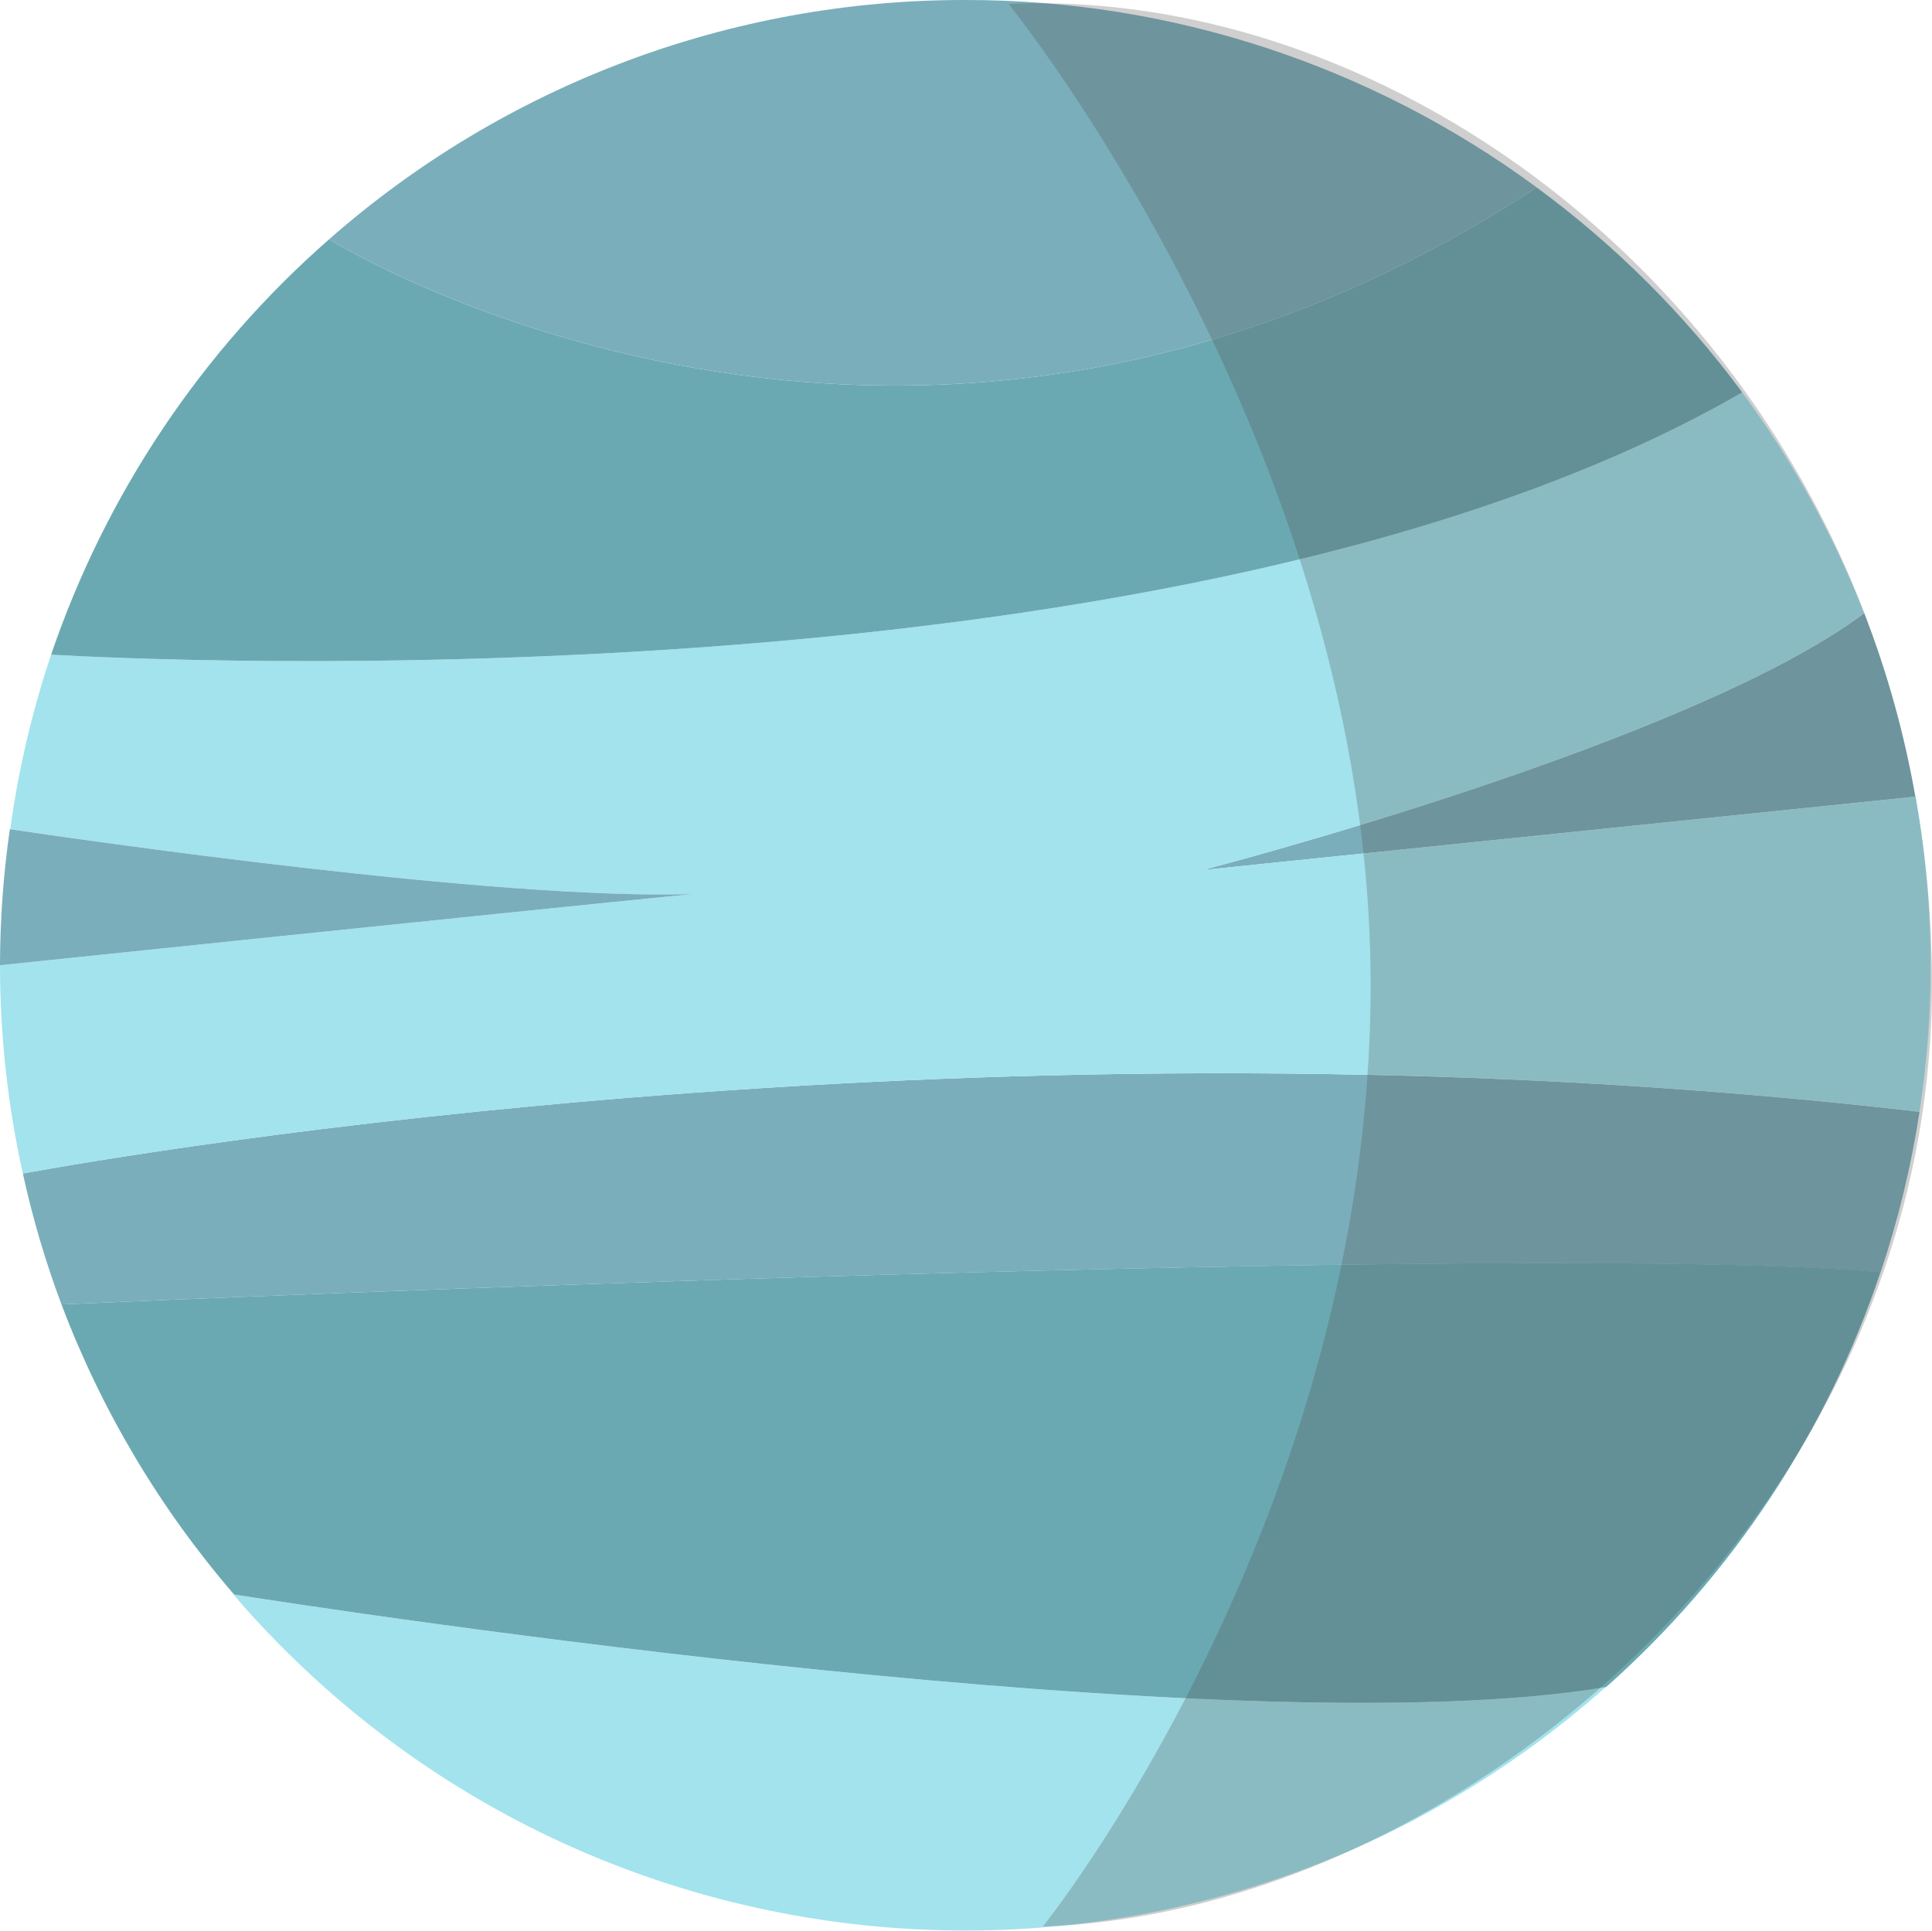
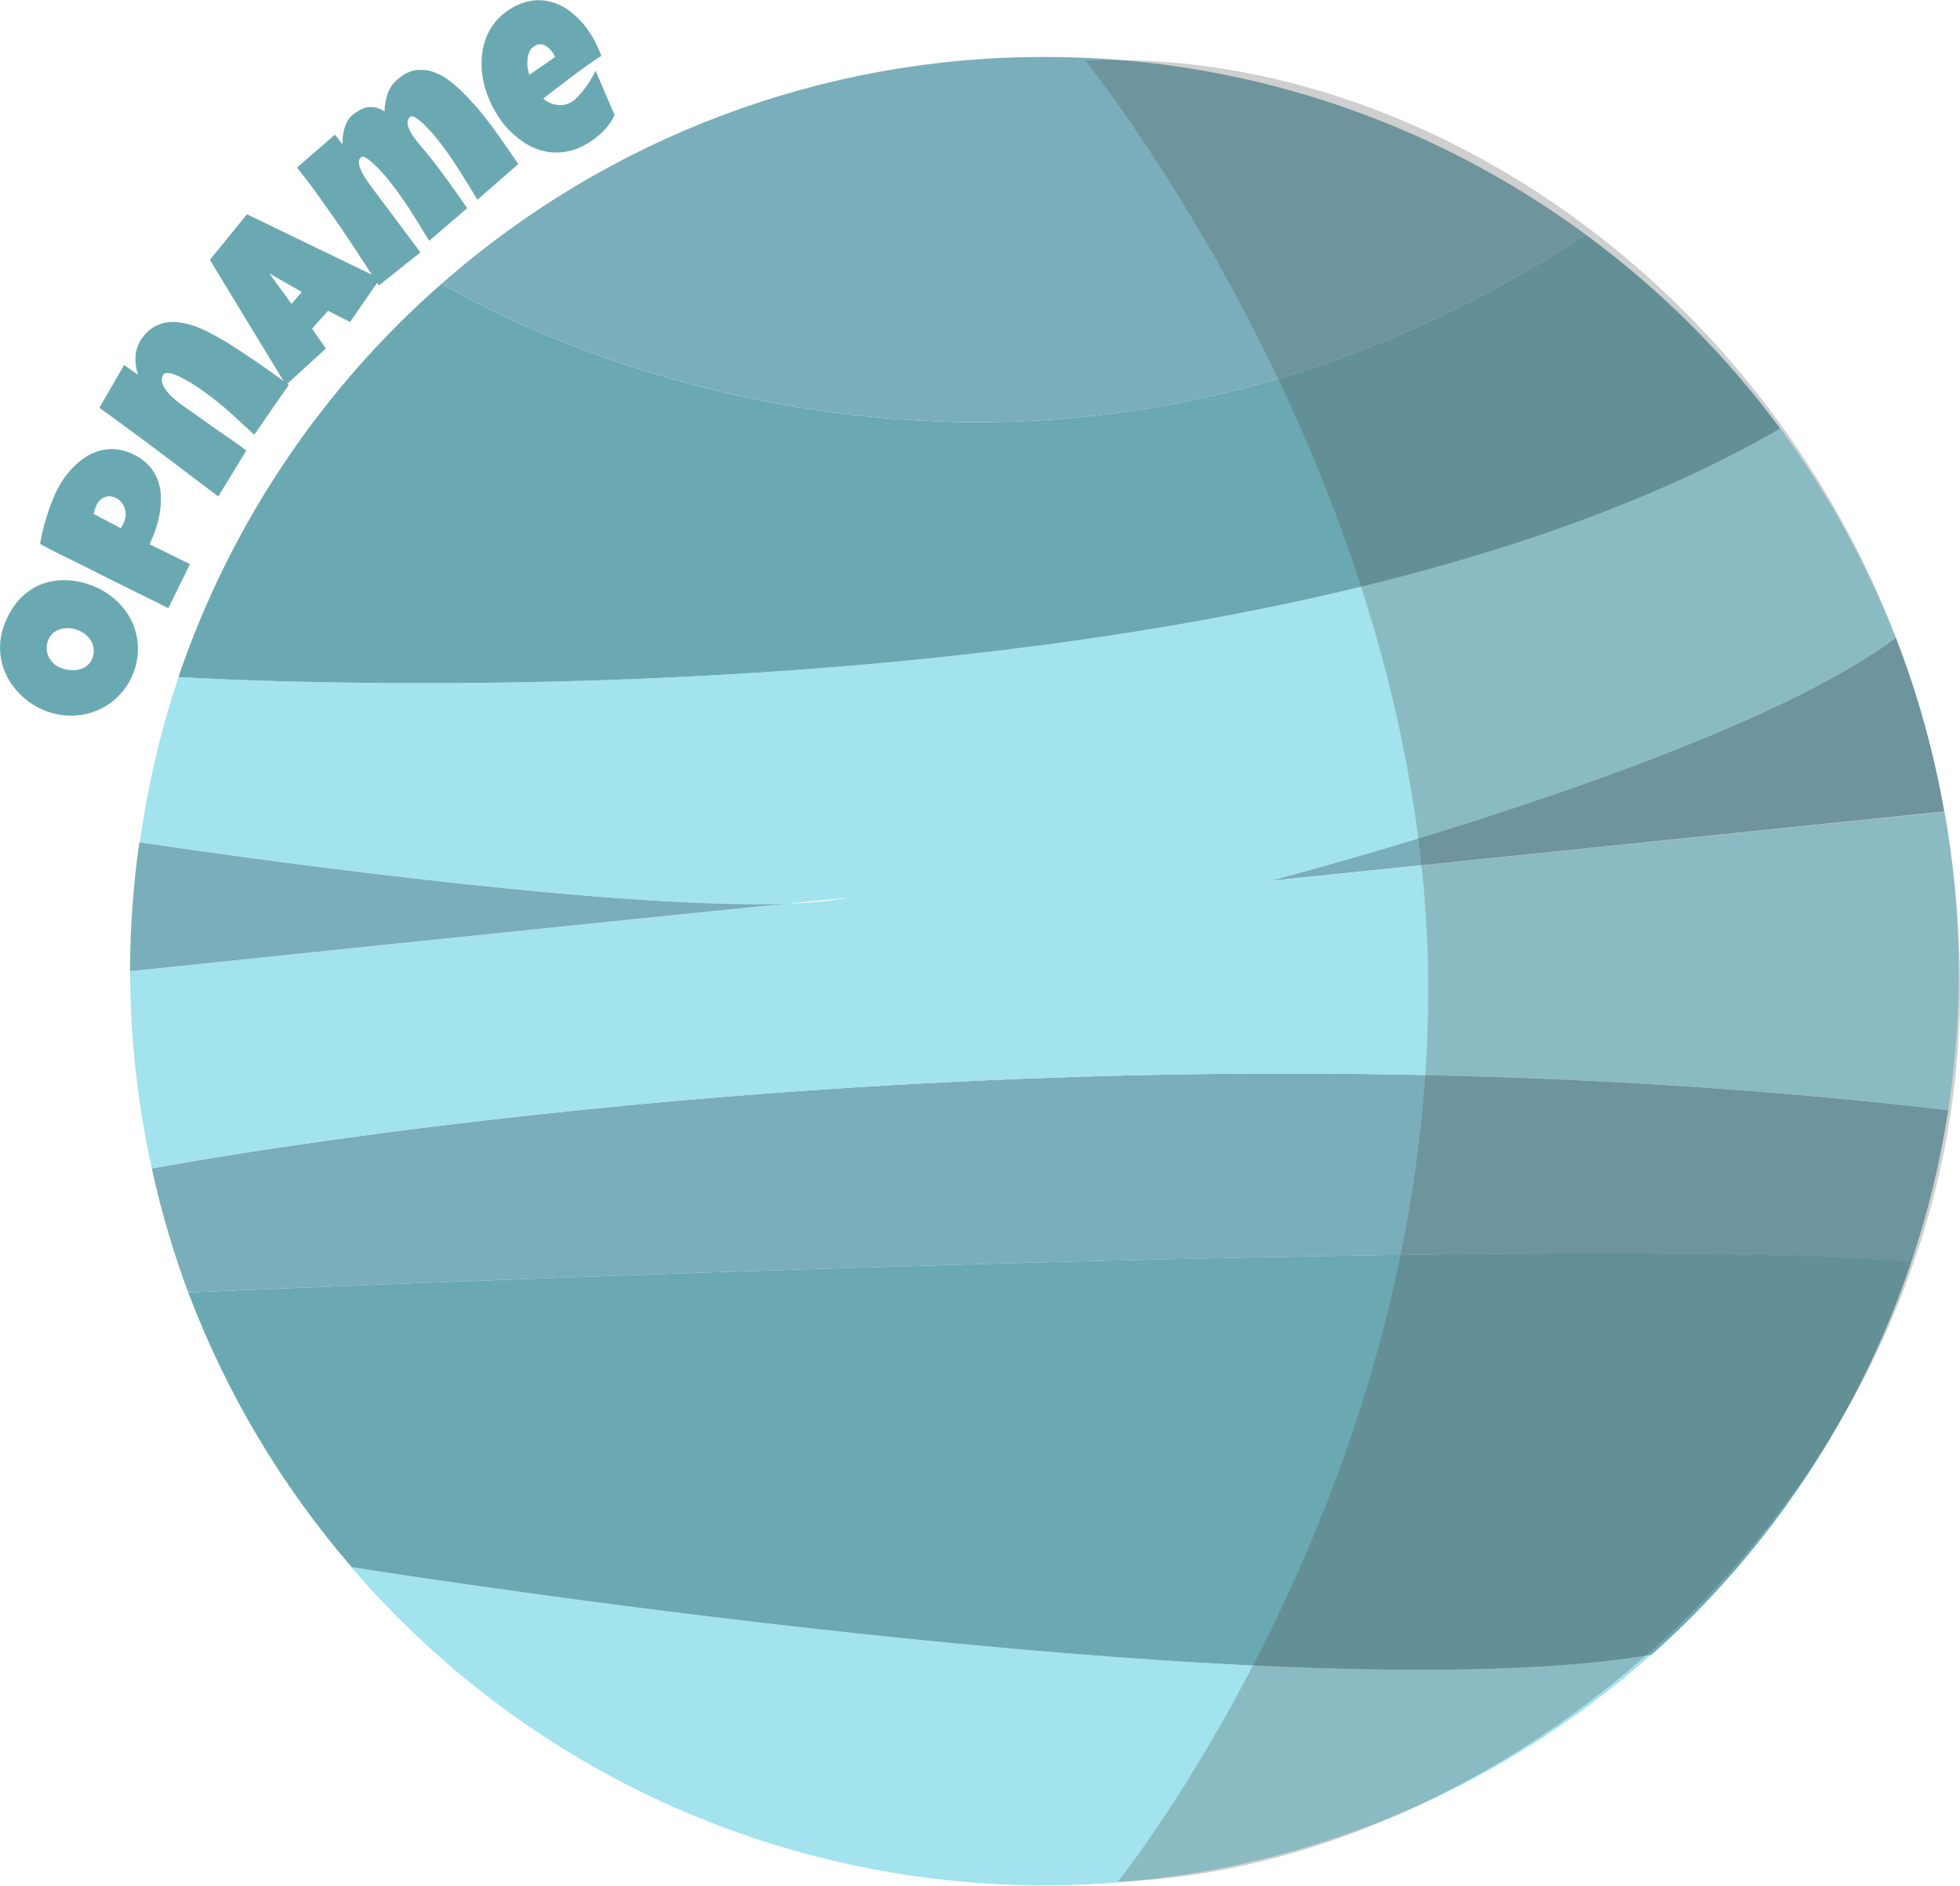
- <svg xmlns="http://www.w3.org/2000/svg" id="Laag_1" data-name="Laag 1" viewBox="0 0 264.62 264.43">
+ <svg xmlns="http://www.w3.org/2000/svg" id="Laag_1" data-name="Laag 1" viewBox="0 0 283.42 272.67">
  <defs>
    <style>.cls-1{fill:#7aaebb;}.cls-2{fill:#a2e3ed;}.cls-3{fill:#6ba9b2;}.cls-4{fill:#4d4d4d;opacity:0.27;isolation:isolate;}</style>
  </defs>
-   <path class="cls-1" d="M262.91,152.3a131.16,131.16,0,0,1-5.34,22C210.77,170,23.5,178,8.42,178.68a129.83,129.83,0,0,1-5.29-17.93C17.18,158.17,135.86,137.52,262.91,152.3Z" transform="translate(0 0)" />
-   <path class="cls-1" d="M164.73,119.18c2-.53,67-17.49,90.6-35.18a131.08,131.08,0,0,1,7,25.13Z" transform="translate(0 0)" />
-   <path class="cls-2" d="M255.33,84c-23.59,17.69-88.57,34.65-90.6,35.18l97.65-10.05a131.41,131.41,0,0,1,.53,43.17c-127-14.78-245.73,5.87-259.78,8.45A132.23,132.23,0,0,1,0,132.22s70-7.29,95-9.76c2-.07,3.93-.2,5.56-.39,6.17-.72,2.86-.44-5.56.39-26.61.93-85.09-7.61-93.6-8.88A131.71,131.71,0,0,1,7,89.68c12.87.75,155.84,7.92,231.63-35.93A132.49,132.49,0,0,1,255.33,84Z" transform="translate(0 0)" />
-   <path class="cls-3" d="M45.09,32.77s79,49.51,165.39-7.09a132.84,132.84,0,0,1,28.15,28.07C162.84,97.6,19.87,90.43,7,89.68A132.33,132.33,0,0,1,45.09,32.77Z" transform="translate(0 0)" />
-   <path class="cls-2" d="M32,218.42c13.53,2.13,137.64,21.17,187.94,12.67a132.12,132.12,0,0,1-186.52-11C32.94,219.51,32.47,219,32,218.42Z" transform="translate(0 0)" />
-   <path class="cls-1" d="M132.22,0a131.51,131.51,0,0,1,78.26,25.68C124.1,82.28,45.09,32.77,45.09,32.77A131.68,131.68,0,0,1,132.22,0Z" transform="translate(0 0)" />
-   <path class="cls-3" d="M8.42,178.68C23.5,178,210.77,170,257.57,174.26A132.31,132.31,0,0,1,220,231.09c-50.3,8.5-174.41-10.54-187.94-12.67A132.48,132.48,0,0,1,8.42,178.68Z" transform="translate(0 0)" />
-   <path class="cls-1" d="M1.35,113.58c8.51,1.27,67,9.81,93.6,8.88C70,124.93,0,132.22,0,132.22A132.05,132.05,0,0,1,1.35,113.58Z" transform="translate(0 0)" />
-   <path class="cls-4" d="M264.62,134.42c.22,72.43-64.73,127.53-121.78,129.48,0,0,44.89-55.81,44.89-129S138.15.54,138.15.54C198.06-2.11,264.37,52.64,264.62,134.42Z" transform="translate(0 0)" />
-   <rect class="cls-2" x="94.95" y="120.99" width="9.72" height="2.06" />
+   <path class="cls-1" d="M282.76,172.14a131.16,131.16,0,0,1-5.34,22c-46.8-4.3-234.07,3.7-249.15,4.38A130.65,130.65,0,0,1,23,180.59C37,178,155.71,157.36,282.76,172.14Z" transform="translate(-1.05 -11.6)" />
+   <path class="cls-1" d="M184.58,139c2-.53,67-17.49,90.6-35.18a131.08,131.08,0,0,1,7,25.13Z" transform="translate(-1.05 -11.6)" />
+   <path class="cls-2" d="M275.18,103.84c-23.59,17.69-88.57,34.65-90.6,35.18L282.23,129a131.14,131.14,0,0,1,.53,43.17C155.76,157.36,37,178,23,180.59a132.93,132.93,0,0,1-3.13-28.53s70-7.29,95-9.76c2-.07,3.93-.2,5.56-.39,6.17-.72,2.86-.44-5.56.39-26.61.93-85.09-7.61-93.6-8.88a132.16,132.16,0,0,1,5.6-23.9c12.87.75,155.84,7.92,231.63-35.93A132.11,132.11,0,0,1,275.18,103.84Z" transform="translate(-1.05 -11.6)" />
+   <path class="cls-3" d="M64.94,52.61s79,49.51,165.39-7.09a132.6,132.6,0,0,1,28.15,28.07c-75.79,43.85-218.76,36.68-231.63,35.93A132.27,132.27,0,0,1,64.94,52.61Z" transform="translate(-1.05 -11.6)" />
+   <path class="cls-2" d="M51.85,238.26c13.53,2.13,137.64,21.17,187.94,12.67A132.12,132.12,0,0,1,53.27,239.88Z" transform="translate(-1.05 -11.6)" />
+   <path class="cls-1" d="M152.07,19.84a131.44,131.44,0,0,1,78.26,25.68C144,102.12,64.94,52.61,64.94,52.61A131.68,131.68,0,0,1,152.07,19.84Z" transform="translate(-1.05 -11.6)" />
+   <path class="cls-3" d="M28.27,198.52c15.08-.68,202.35-8.68,249.15-4.42a132.31,132.31,0,0,1-37.57,56.83c-50.3,8.5-174.41-10.54-187.94-12.67A132.48,132.48,0,0,1,28.27,198.52Z" transform="translate(-1.05 -11.6)" />
+   <path class="cls-1" d="M21.2,133.42c8.51,1.27,67,9.81,93.6,8.88-25,2.47-94.95,9.76-94.95,9.76A133.56,133.56,0,0,1,21.2,133.42Z" transform="translate(-1.05 -11.6)" />
+   <path class="cls-4" d="M284.47,154.26c.22,72.43-64.73,127.53-121.78,129.48,0,0,44.89-55.81,44.89-129S158,20.38,158,20.38C217.91,17.73,284.22,72.48,284.47,154.26Z" transform="translate(-1.05 -11.6)" />
+   <path class="cls-3" d="M13.88,96.12a11.12,11.12,0,0,1,2.44,1.14,10.36,10.36,0,0,1,2,1.64,10.13,10.13,0,0,1,1.5,2,9.46,9.46,0,0,1,.69,7.56,9.67,9.67,0,0,1-1.16,2.37,9.48,9.48,0,0,1-1.66,1.9,8.9,8.9,0,0,1-2.07,1.38,9.19,9.19,0,0,1-2.35.8,10.55,10.55,0,0,1-2.52.18,10.21,10.21,0,0,1-2.59-.49,11.19,11.19,0,0,1-2.37-1.12,10.54,10.54,0,0,1-2-1.64,10,10,0,0,1-1.51-2,9.6,9.6,0,0,1-.95-2.33A9.2,9.2,0,0,1,1.06,105a8.76,8.76,0,0,1,.45-2.59,11.66,11.66,0,0,1,1.92-3.62,8.55,8.55,0,0,1,6.39-3.27A10.92,10.92,0,0,1,13.88,96.12Zm-1.75,6.55a4.29,4.29,0,0,0-1.27-.22,3.51,3.51,0,0,0-1.22.19,2.8,2.8,0,0,0-1,.61,2.63,2.63,0,0,0-.68,1.09,3,3,0,0,0-.15,1.3,2.84,2.84,0,0,0,.37,1.14,3.18,3.18,0,0,0,.8.92,3.82,3.82,0,0,0,1.15.6,4.46,4.46,0,0,0,1.27.23,3.58,3.58,0,0,0,1.27-.16,2.74,2.74,0,0,0,1.08-.6,2.37,2.37,0,0,0,.7-1.09,2.85,2.85,0,0,0,.14-1.31,2.94,2.94,0,0,0-.42-1.16,3.6,3.6,0,0,0-.86-.93A4.15,4.15,0,0,0,12.13,102.67Z" transform="translate(-1.05 -11.6)" />
+   <path class="cls-3" d="M20.37,77.33a7.17,7.17,0,0,1,2.16,1.55,6.44,6.44,0,0,1,1.27,2,6.94,6.94,0,0,1,.5,2.26,11.61,11.61,0,0,1-.11,2.42A15.16,15.16,0,0,1,23.61,88a20.78,20.78,0,0,1-.93,2.32l5.84,2.86-3.13,6.38-3-1.5-2.94-1.45-2.93-1.45-3-1.52c-1.11-.56-2.22-1.11-3.34-1.65s-2.23-1.11-3.34-1.72a28.68,28.68,0,0,1,.94-3.89A28,28,0,0,1,9.22,82.6a15.42,15.42,0,0,1,1.21-2A11.78,11.78,0,0,1,12,78.82a10,10,0,0,1,1.8-1.34,6.88,6.88,0,0,1,2-.78A7.09,7.09,0,0,1,18,76.6,7.2,7.2,0,0,1,20.37,77.33Zm-2.52,6.31a2,2,0,0,0-1.65-.14A2.2,2.2,0,0,0,15,84.66a5,5,0,0,0-.24.62,5.53,5.53,0,0,0-.17.64L18.52,88c.08-.12.15-.24.21-.35s.12-.25.18-.37a3.18,3.18,0,0,0,.3-1,2.77,2.77,0,0,0-.07-1,2.68,2.68,0,0,0-.45-.93A2.25,2.25,0,0,0,17.85,83.64Z" transform="translate(-1.05 -11.6)" />
+   <path class="cls-3" d="M37.25,63.34c1,.64,1.89,1.28,2.81,1.93s1.84,1.32,2.75,2l-5,7.21c-1.32-1.26-2.67-2.48-4-3.67a43.92,43.92,0,0,0-4.33-3.32l-.54-.34c-.25-.16-.53-.33-.86-.51s-.66-.36-1-.53a8,8,0,0,0-1-.41,2.68,2.68,0,0,0-.86-.16.61.61,0,0,0-.54.24,1.27,1.27,0,0,0-.23.89,2.29,2.29,0,0,0,.32.94,4.58,4.58,0,0,0,.68.91,11.28,11.28,0,0,0,.87.83c.3.26.6.5.88.71l.7.5c1.47,1,2.93,2.08,4.38,3.09s2.92,2,4.39,3.11l-4.06,6.64q-4.3-3.27-8.56-6.47t-8.63-6.36L19,64.39l2,1.41a9.93,9.93,0,0,1-.3-1.31,7.3,7.3,0,0,1-.06-1.32,5.66,5.66,0,0,1,.24-1.28,4.73,4.73,0,0,1,.59-1.22A5.63,5.63,0,0,1,23.12,59a5.32,5.32,0,0,1,1.9-.75,6.72,6.72,0,0,1,2.1,0,11.91,11.91,0,0,1,2.19.55,19.74,19.74,0,0,1,2.2,1c.74.38,1.44.77,2.12,1.18s1.33.83,1.94,1.24Z" transform="translate(-1.05 -11.6)" />
+   <path class="cls-3" d="M56,51.89l-4.33,6.28-3.18-1.62-2.32,2.58,2,2.88-5.77,5.27-11-18.1,5.36-6.59ZM44.7,53.83,40,51.15l3.2,4.39Z" transform="translate(-1.05 -11.6)" />
+   <path class="cls-3" d="M70.91,28.23q1.36,1.71,2.6,3.49T76,35.32l-5.91,5.17q-1.38-2.3-2.81-4.55a49.62,49.62,0,0,0-3.1-4.35l-.38-.45c-.18-.21-.39-.45-.64-.72s-.49-.52-.77-.79a8.34,8.34,0,0,0-.8-.71,2.87,2.87,0,0,0-.71-.44.49.49,0,0,0-.5,0,1,1,0,0,0-.4.84,2.68,2.68,0,0,0,.25,1,5.62,5.62,0,0,0,.58,1c.23.32.42.58.57.77s.54.66.82,1,.56.66.84,1c1,1.23,1.93,2.49,2.85,3.76s1.82,2.56,2.71,3.86l-5.49,4.72q-1.38-2.3-2.81-4.53a52.62,52.62,0,0,0-3.11-4.33l-.39-.47c-.19-.22-.41-.47-.66-.74s-.51-.55-.8-.82a10.57,10.57,0,0,0-.83-.74,3.45,3.45,0,0,0-.73-.46.48.48,0,0,0-.52,0,.81.81,0,0,0-.31.64,2.14,2.14,0,0,0,.15.86,5.29,5.29,0,0,0,.46,1c.19.33.39.65.6.95s.41.58.6.83l.41.55,6.67,8.93-6,4.78L53,48.54q-1.41-2.19-2.88-4.33c-1-1.43-2-2.84-3-4.25S45.05,37.18,44,35.83l5.49-4.76,1.08,1.4c0-.36,0-.74.06-1.15a6.55,6.55,0,0,1,.23-1.17,4.84,4.84,0,0,1,.45-1.07,3,3,0,0,1,.74-.87,7.35,7.35,0,0,1,1.13-.75,3.44,3.44,0,0,1,1.08-.36,2.73,2.73,0,0,1,1.13.06,4.78,4.78,0,0,1,1.26.55c0-.48.08-.94.15-1.39a6.48,6.48,0,0,1,.33-1.26,5.23,5.23,0,0,1,.61-1.14,5.09,5.09,0,0,1,1-1A5.16,5.16,0,0,1,61,21.77a5.42,5.42,0,0,1,2.3.11,7.75,7.75,0,0,1,2.19,1,17.25,17.25,0,0,1,2,1.62,24.75,24.75,0,0,1,1.82,1.88C70,27.06,70.46,27.67,70.91,28.23Z" transform="translate(-1.05 -11.6)" />
+   <path class="cls-3" d="M86.91,17.27A18.29,18.29,0,0,1,88,19.68c-1.46.94-2.88,1.95-4.26,3l-4.14,3.17a3.75,3.75,0,0,0,2,.92,3.18,3.18,0,0,0,2.08-.41,4.47,4.47,0,0,0,1-.86,10.45,10.45,0,0,0,1-1.2A13.31,13.31,0,0,0,86.54,23q.38-.66.63-1.17l2.75,6.4a7.14,7.14,0,0,1-.75,1.31,9.06,9.06,0,0,1-1,1.15,10.14,10.14,0,0,1-1.18,1,9.59,9.59,0,0,1-1.26.81,8.4,8.4,0,0,1-2.61,1,8.08,8.08,0,0,1-2.54.11,8.4,8.4,0,0,1-2.4-.66A10.3,10.3,0,0,1,76,31.61a13,13,0,0,1-1.9-1.82,14.12,14.12,0,0,1-1.53-2.22A14.82,14.82,0,0,1,71.41,25a14.1,14.1,0,0,1-.65-2.77,11.67,11.67,0,0,1,0-2.77,9.35,9.35,0,0,1,.67-2.62,8.46,8.46,0,0,1,1.47-2.33,9,9,0,0,1,2.37-1.87,7.92,7.92,0,0,1,2.34-.88,6.91,6.91,0,0,1,2.26-.07,7.25,7.25,0,0,1,2.1.63,9.13,9.13,0,0,1,1.91,1.23,11.69,11.69,0,0,1,1.67,1.7A14.47,14.47,0,0,1,86.91,17.27Zm-5.72,2.29a4.3,4.3,0,0,0-.51-.72,2.89,2.89,0,0,0-.65-.57,2,2,0,0,0-.77-.26,1.38,1.38,0,0,0-.85.21,1.8,1.8,0,0,0-.78.81,3.14,3.14,0,0,0-.29,1.11,4.84,4.84,0,0,0,0,1.2,8.43,8.43,0,0,0,.25,1.09l3.73-2.58Z" transform="translate(-1.05 -11.6)" />
</svg>
